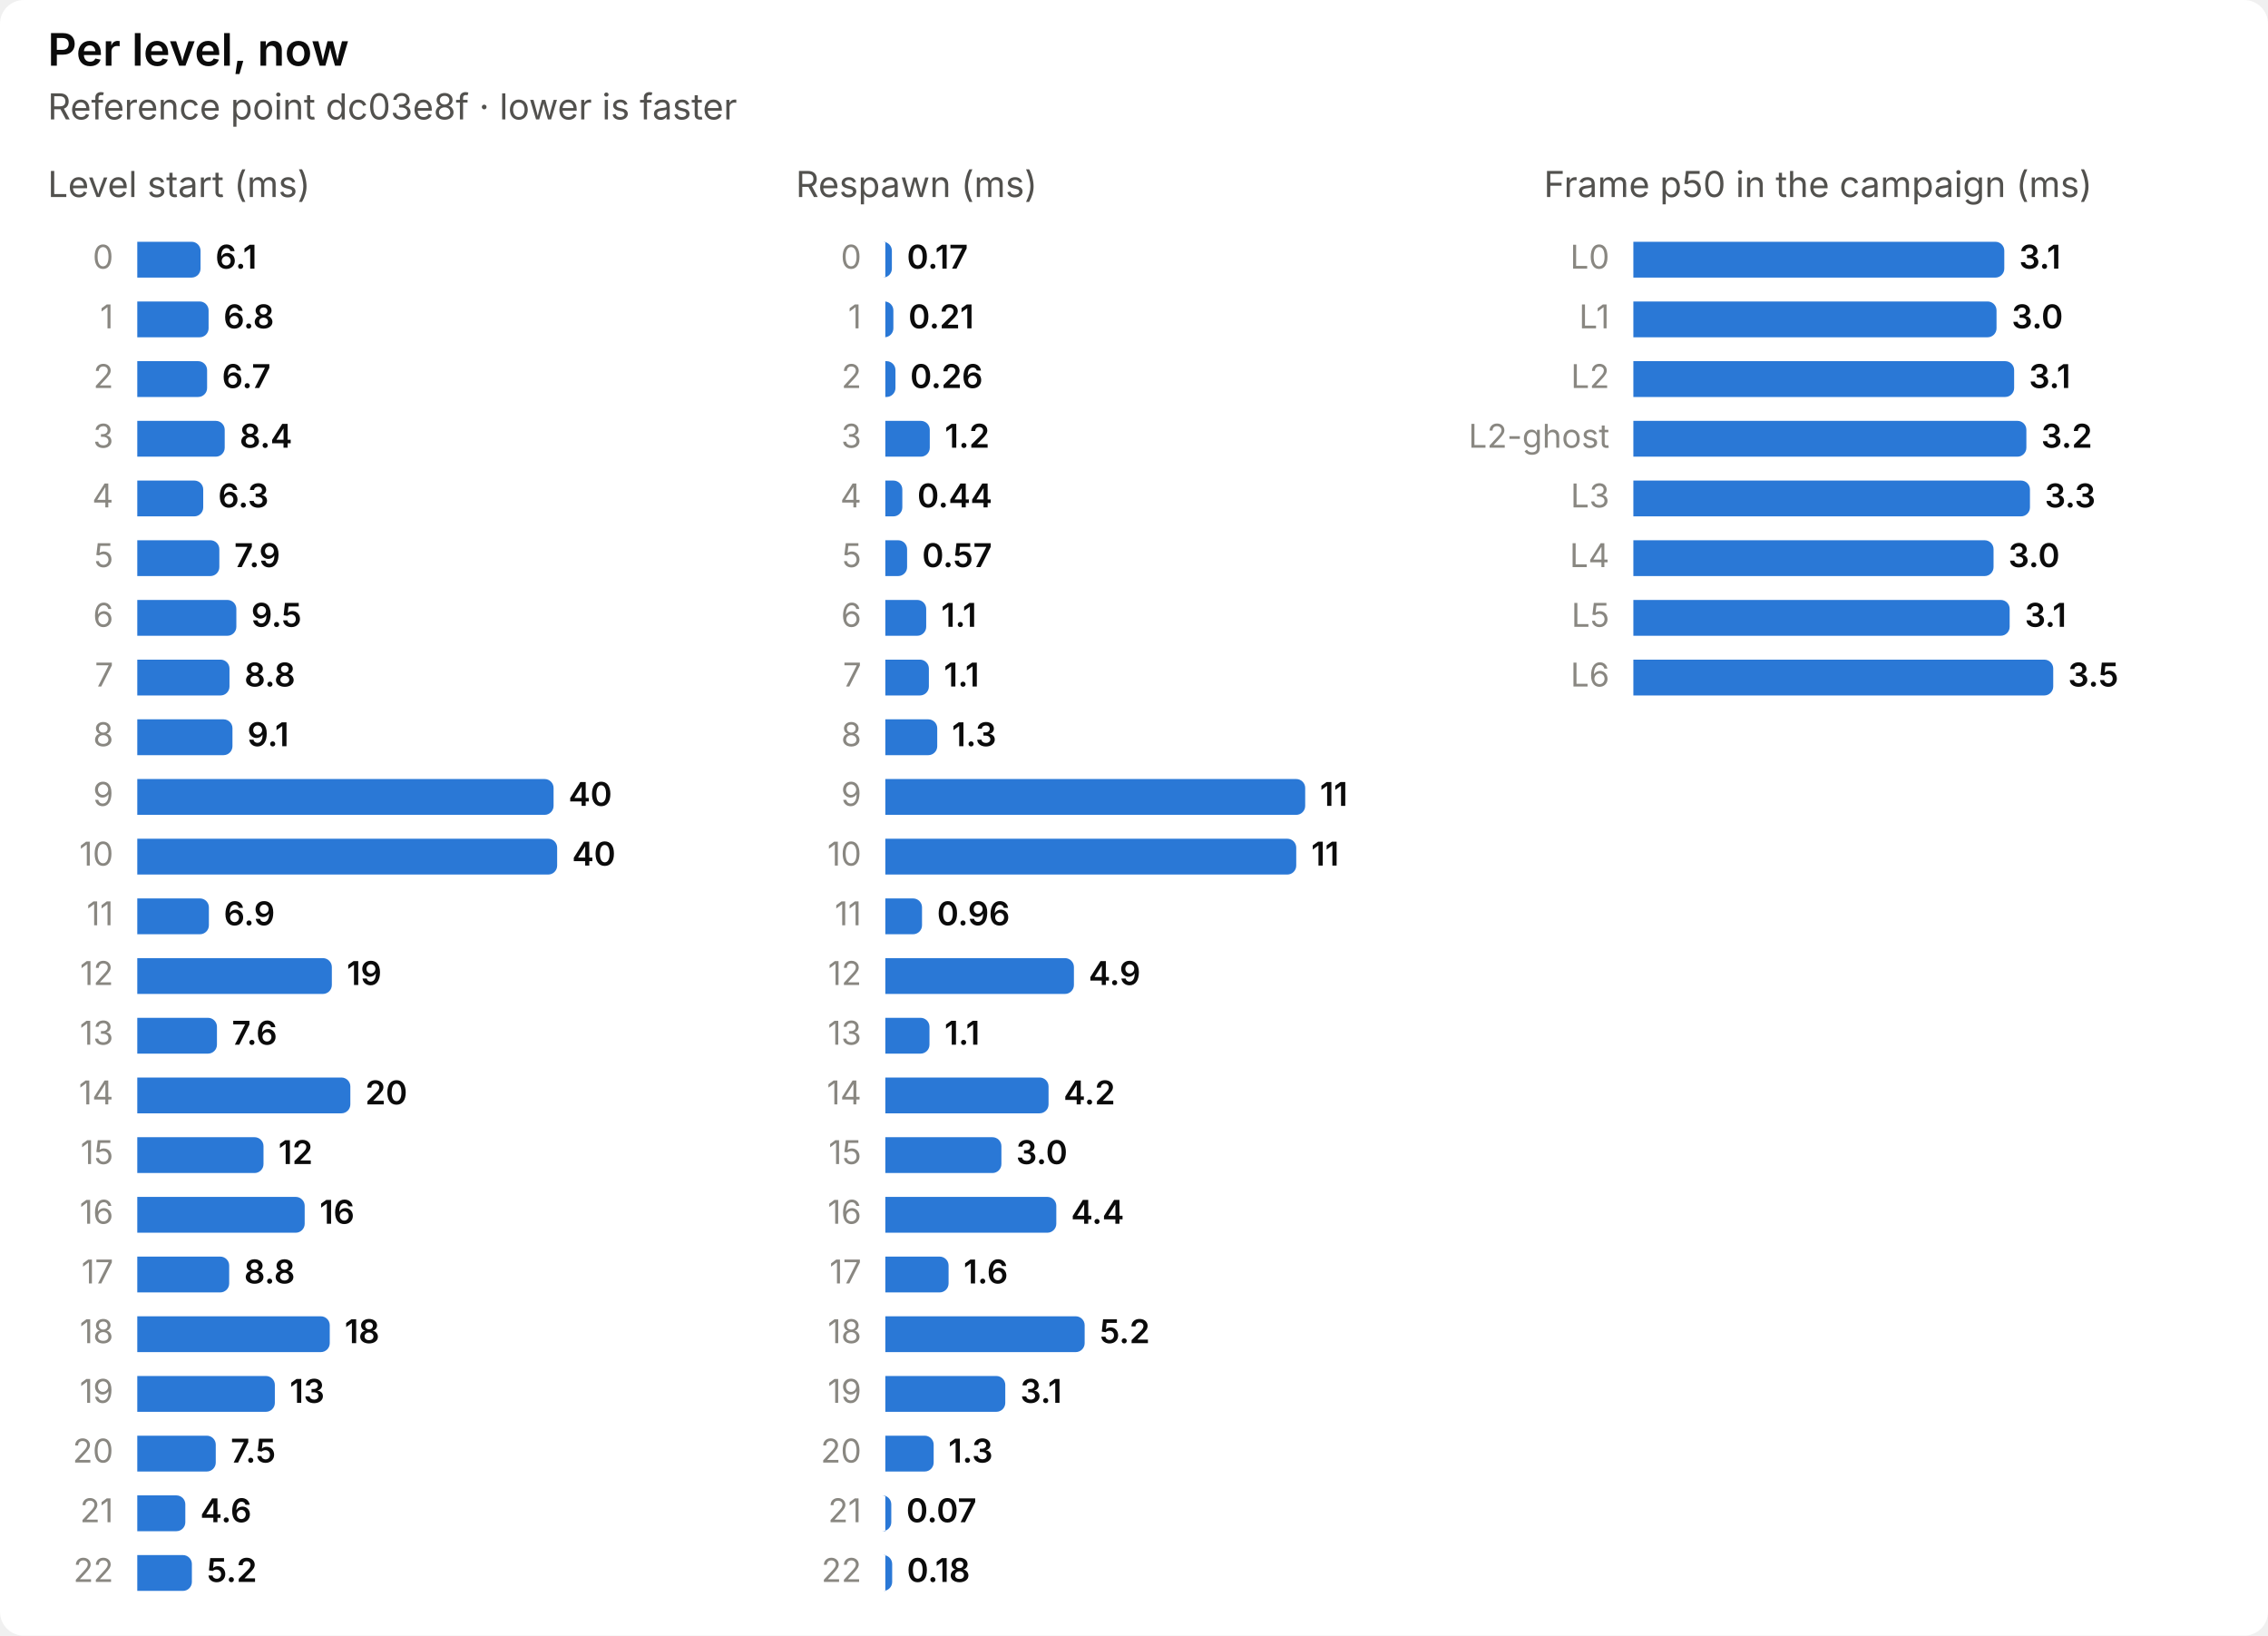
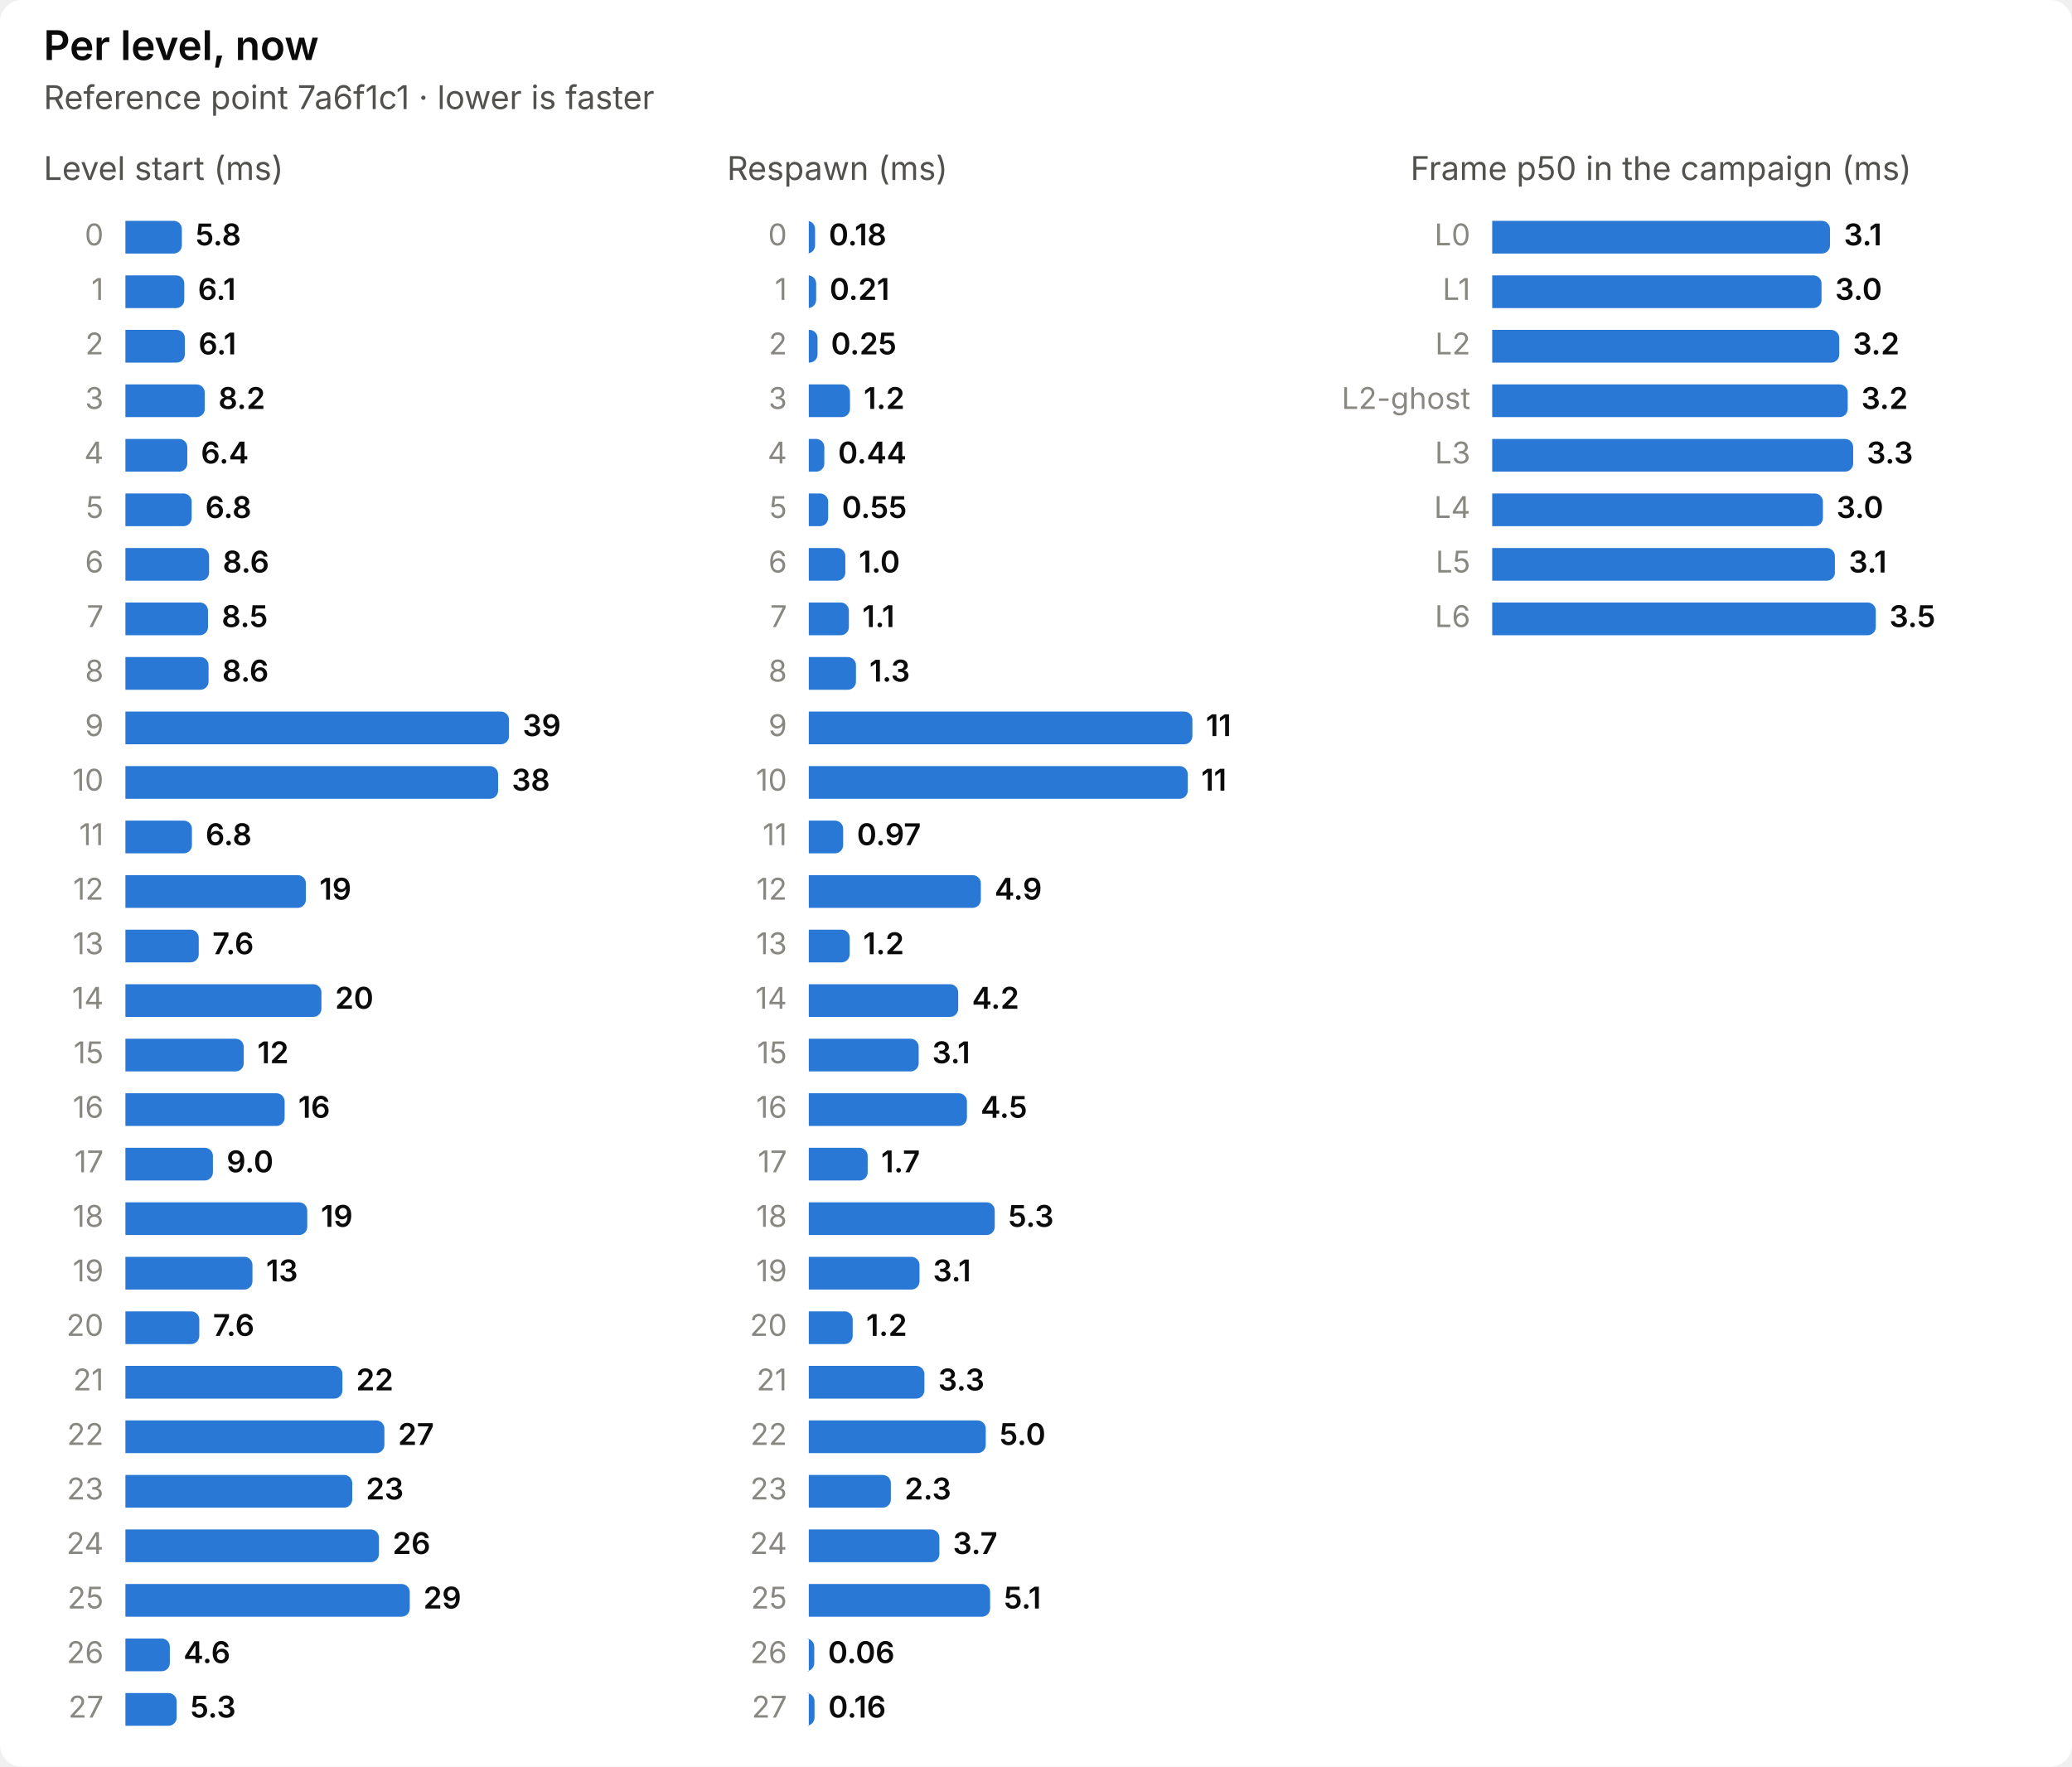
- <svg xmlns="http://www.w3.org/2000/svg" viewBox="0 0 760 548" width="760" height="548" role="img">
+ <svg xmlns="http://www.w3.org/2000/svg" viewBox="0 0 760 648" width="760" height="648" role="img">
  <style>text{font-family:system-ui,-apple-system,"Segoe UI",sans-serif}.t{font-size:15px;font-weight:600;fill:#0b0b0b} .s{font-size:12px;fill:#52514e}.a{font-size:11px;fill:#898781} .v{font-size:11px;font-weight:600;fill:#0b0b0b}.g{stroke:#e1e0d9;stroke-width:1} .b{stroke:#c3c2b7;stroke-width:1}.band{fill:#0b0b0b;fill-opacity:0.035} .tick{stroke:#898781;stroke-width:1}.l1{stroke:#2a78d6} .d1{fill:#2a78d6} .l2{stroke:#eb6834} .d2{fill:#eb6834}.ring{stroke:#ffffff;stroke-width:2}</style>
  <rect width="100%" height="100%" rx="8" fill="#ffffff" />
  <text class="t" x="16" y="22">Per level, now</text>
-   <text class="s" x="16" y="40">Reference point dc03e8f · lower is faster</text>
+   <text class="s" x="16" y="40">Reference point 7a6f1c1 · lower is faster</text>
  <text class="s" x="16.0" y="66">Level start (ms)</text>
  <text class="a" x="38.0" y="90" text-anchor="end">0</text>
-   <path class="d1" d="M46.0,81h18.2a3,3 0 0 1 3,3v6a3,3 0 0 1 -3,3h-18.2z" />
-   <text class="v" x="72.2" y="90">6.1</text>
+   <path class="d1" d="M46.0,81h17.7a3,3 0 0 1 3,3v6a3,3 0 0 1 -3,3h-17.7z" />
+   <text class="v" x="71.7" y="90">5.8</text>
  <text class="a" x="38.0" y="110" text-anchor="end">1</text>
-   <path class="d1" d="M46.0,101h20.9a3,3 0 0 1 3,3v6a3,3 0 0 1 -3,3h-20.9z" />
-   <text class="v" x="74.9" y="110">6.8</text>
+   <path class="d1" d="M46.0,101h18.6a3,3 0 0 1 3,3v6a3,3 0 0 1 -3,3h-18.6z" />
+   <text class="v" x="72.6" y="110">6.1</text>
  <text class="a" x="38.0" y="130" text-anchor="end">2</text>
-   <path class="d1" d="M46.0,121h20.4a3,3 0 0 1 3,3v6a3,3 0 0 1 -3,3h-20.4z" />
-   <text class="v" x="74.4" y="130">6.7</text>
+   <path class="d1" d="M46.0,121h18.8a3,3 0 0 1 3,3v6a3,3 0 0 1 -3,3h-18.8z" />
+   <text class="v" x="72.8" y="130">6.1</text>
  <text class="a" x="38.0" y="150" text-anchor="end">3</text>
-   <path class="d1" d="M46.0,141h26.3a3,3 0 0 1 3,3v6a3,3 0 0 1 -3,3h-26.3z" />
-   <text class="v" x="80.3" y="150">8.4</text>
+   <path class="d1" d="M46.0,141h26.1a3,3 0 0 1 3,3v6a3,3 0 0 1 -3,3h-26.1z" />
+   <text class="v" x="80.1" y="150">8.2</text>
  <text class="a" x="38.0" y="170" text-anchor="end">4</text>
-   <path class="d1" d="M46.0,161h19.1a3,3 0 0 1 3,3v6a3,3 0 0 1 -3,3h-19.1z" />
-   <text class="v" x="73.1" y="170">6.3</text>
+   <path class="d1" d="M46.0,161h19.7a3,3 0 0 1 3,3v6a3,3 0 0 1 -3,3h-19.7z" />
+   <text class="v" x="73.7" y="170">6.4</text>
  <text class="a" x="38.0" y="190" text-anchor="end">5</text>
-   <path class="d1" d="M46.0,181h24.5a3,3 0 0 1 3,3v6a3,3 0 0 1 -3,3h-24.5z" />
-   <text class="v" x="78.5" y="190">7.9</text>
+   <path class="d1" d="M46.0,181h21.3a3,3 0 0 1 3,3v6a3,3 0 0 1 -3,3h-21.3z" />
+   <text class="v" x="75.3" y="190">6.8</text>
  <text class="a" x="38.0" y="210" text-anchor="end">6</text>
-   <path class="d1" d="M46.0,201h30.2a3,3 0 0 1 3,3v6a3,3 0 0 1 -3,3h-30.2z" />
-   <text class="v" x="84.2" y="210">9.5</text>
+   <path class="d1" d="M46.0,201h27.7a3,3 0 0 1 3,3v6a3,3 0 0 1 -3,3h-27.7z" />
+   <text class="v" x="81.7" y="210">8.6</text>
  <text class="a" x="38.0" y="230" text-anchor="end">7</text>
-   <path class="d1" d="M46.0,221h27.9a3,3 0 0 1 3,3v6a3,3 0 0 1 -3,3h-27.9z" />
-   <text class="v" x="81.9" y="230">8.8</text>
+   <path class="d1" d="M46.0,221h27.3a3,3 0 0 1 3,3v6a3,3 0 0 1 -3,3h-27.3z" />
+   <text class="v" x="81.3" y="230">8.5</text>
  <text class="a" x="38.0" y="250" text-anchor="end">8</text>
-   <path class="d1" d="M46.0,241h28.9a3,3 0 0 1 3,3v6a3,3 0 0 1 -3,3h-28.9z" />
-   <text class="v" x="82.9" y="250">9.1</text>
+   <path class="d1" d="M46.0,241h27.5a3,3 0 0 1 3,3v6a3,3 0 0 1 -3,3h-27.5z" />
+   <text class="v" x="81.5" y="250">8.6</text>
  <text class="a" x="38.0" y="270" text-anchor="end">9</text>
-   <path class="d1" d="M46.0,261h136.5a3,3 0 0 1 3,3v6a3,3 0 0 1 -3,3h-136.5z" />
-   <text class="v" x="190.5" y="270">40</text>
+   <path class="d1" d="M46.0,261h137.7a3,3 0 0 1 3,3v6a3,3 0 0 1 -3,3h-137.7z" />
+   <text class="v" x="191.7" y="270">39</text>
  <text class="a" x="38.0" y="290" text-anchor="end">10</text>
-   <path class="d1" d="M46.0,281h137.7a3,3 0 0 1 3,3v6a3,3 0 0 1 -3,3h-137.7z" />
-   <text class="v" x="191.7" y="290">40</text>
+   <path class="d1" d="M46.0,281h133.7a3,3 0 0 1 3,3v6a3,3 0 0 1 -3,3h-133.7z" />
+   <text class="v" x="187.7" y="290">38</text>
  <text class="a" x="38.0" y="310" text-anchor="end">11</text>
-   <path class="d1" d="M46.0,301h21.0a3,3 0 0 1 3,3v6a3,3 0 0 1 -3,3h-21.0z" />
-   <text class="v" x="75.0" y="310">6.9</text>
+   <path class="d1" d="M46.0,301h21.4a3,3 0 0 1 3,3v6a3,3 0 0 1 -3,3h-21.4z" />
+   <text class="v" x="75.4" y="310">6.8</text>
  <text class="a" x="38.0" y="330" text-anchor="end">12</text>
-   <path class="d1" d="M46.0,321h62.2a3,3 0 0 1 3,3v6a3,3 0 0 1 -3,3h-62.2z" />
-   <text class="v" x="116.2" y="330">19</text>
+   <path class="d1" d="M46.0,321h63.2a3,3 0 0 1 3,3v6a3,3 0 0 1 -3,3h-63.2z" />
+   <text class="v" x="117.2" y="330">19</text>
  <text class="a" x="38.0" y="350" text-anchor="end">13</text>
-   <path class="d1" d="M46.0,341h23.7a3,3 0 0 1 3,3v6a3,3 0 0 1 -3,3h-23.7z" />
-   <text class="v" x="77.7" y="350">7.6</text>
+   <path class="d1" d="M46.0,341h23.9a3,3 0 0 1 3,3v6a3,3 0 0 1 -3,3h-23.9z" />
+   <text class="v" x="77.9" y="350">7.6</text>
  <text class="a" x="38.0" y="370" text-anchor="end">14</text>
-   <path class="d1" d="M46.0,361h68.4a3,3 0 0 1 3,3v6a3,3 0 0 1 -3,3h-68.4z" />
-   <text class="v" x="122.4" y="370">20</text>
+   <path class="d1" d="M46.0,361h68.9a3,3 0 0 1 3,3v6a3,3 0 0 1 -3,3h-68.9z" />
+   <text class="v" x="122.9" y="370">20</text>
  <text class="a" x="38.0" y="390" text-anchor="end">15</text>
-   <path class="d1" d="M46.0,381h39.3a3,3 0 0 1 3,3v6a3,3 0 0 1 -3,3h-39.3z" />
-   <text class="v" x="93.3" y="390">12</text>
+   <path class="d1" d="M46.0,381h40.4a3,3 0 0 1 3,3v6a3,3 0 0 1 -3,3h-40.4z" />
+   <text class="v" x="94.4" y="390">12</text>
  <text class="a" x="38.0" y="410" text-anchor="end">16</text>
-   <path class="d1" d="M46.0,401h53.1a3,3 0 0 1 3,3v6a3,3 0 0 1 -3,3h-53.1z" />
-   <text class="v" x="107.1" y="410">16</text>
+   <path class="d1" d="M46.0,401h55.4a3,3 0 0 1 3,3v6a3,3 0 0 1 -3,3h-55.4z" />
+   <text class="v" x="109.4" y="410">16</text>
  <text class="a" x="38.0" y="430" text-anchor="end">17</text>
-   <path class="d1" d="M46.0,421h27.8a3,3 0 0 1 3,3v6a3,3 0 0 1 -3,3h-27.8z" />
-   <text class="v" x="81.8" y="430">8.8</text>
+   <path class="d1" d="M46.0,421h29.1a3,3 0 0 1 3,3v6a3,3 0 0 1 -3,3h-29.1z" />
+   <text class="v" x="83.1" y="430">9.0</text>
  <text class="a" x="38.0" y="450" text-anchor="end">18</text>
-   <path class="d1" d="M46.0,441h61.5a3,3 0 0 1 3,3v6a3,3 0 0 1 -3,3h-61.5z" />
-   <text class="v" x="115.5" y="450">18</text>
+   <path class="d1" d="M46.0,441h63.7a3,3 0 0 1 3,3v6a3,3 0 0 1 -3,3h-63.7z" />
+   <text class="v" x="117.7" y="450">19</text>
  <text class="a" x="38.0" y="470" text-anchor="end">19</text>
-   <path class="d1" d="M46.0,461h43.1a3,3 0 0 1 3,3v6a3,3 0 0 1 -3,3h-43.1z" />
-   <text class="v" x="97.1" y="470">13</text>
+   <path class="d1" d="M46.0,461h43.6a3,3 0 0 1 3,3v6a3,3 0 0 1 -3,3h-43.6z" />
+   <text class="v" x="97.6" y="470">13</text>
  <text class="a" x="38.0" y="490" text-anchor="end">20</text>
-   <path class="d1" d="M46.0,481h23.3a3,3 0 0 1 3,3v6a3,3 0 0 1 -3,3h-23.3z" />
-   <text class="v" x="77.3" y="490">7.5</text>
+   <path class="d1" d="M46.0,481h24.1a3,3 0 0 1 3,3v6a3,3 0 0 1 -3,3h-24.1z" />
+   <text class="v" x="78.1" y="490">7.6</text>
  <text class="a" x="38.0" y="510" text-anchor="end">21</text>
-   <path class="d1" d="M46.0,501h13.1a3,3 0 0 1 3,3v6a3,3 0 0 1 -3,3h-13.1z" />
-   <text class="v" x="67.1" y="510">4.6</text>
+   <path class="d1" d="M46.0,501h76.6a3,3 0 0 1 3,3v6a3,3 0 0 1 -3,3h-76.6z" />
+   <text class="v" x="130.6" y="510">22</text>
  <text class="a" x="38.0" y="530" text-anchor="end">22</text>
-   <path class="d1" d="M46.0,521h15.3a3,3 0 0 1 3,3v6a3,3 0 0 1 -3,3h-15.3z" />
-   <text class="v" x="69.3" y="530">5.2</text>
+   <path class="d1" d="M46.0,521h92.0a3,3 0 0 1 3,3v6a3,3 0 0 1 -3,3h-92.0z" />
+   <text class="v" x="146.0" y="530">27</text>
+   <text class="a" x="38.0" y="550" text-anchor="end">23</text>
+   <path class="d1" d="M46.0,541h80.2a3,3 0 0 1 3,3v6a3,3 0 0 1 -3,3h-80.2z" />
+   <text class="v" x="134.2" y="550">23</text>
+   <text class="a" x="38.0" y="570" text-anchor="end">24</text>
+   <path class="d1" d="M46.0,561h90.0a3,3 0 0 1 3,3v6a3,3 0 0 1 -3,3h-90.0z" />
+   <text class="v" x="144.0" y="570">26</text>
+   <text class="a" x="38.0" y="590" text-anchor="end">25</text>
+   <path class="d1" d="M46.0,581h101.3a3,3 0 0 1 3,3v6a3,3 0 0 1 -3,3h-101.3z" />
+   <text class="v" x="155.3" y="590">29</text>
+   <text class="a" x="38.0" y="610" text-anchor="end">26</text>
+   <path class="d1" d="M46.0,601h13.3a3,3 0 0 1 3,3v6a3,3 0 0 1 -3,3h-13.3z" />
+   <text class="v" x="67.3" y="610">4.6</text>
+   <text class="a" x="38.0" y="630" text-anchor="end">27</text>
+   <path class="d1" d="M46.0,621h15.8a3,3 0 0 1 3,3v6a3,3 0 0 1 -3,3h-15.8z" />
+   <text class="v" x="69.8" y="630">5.3</text>
  <text class="s" x="266.667" y="66">Respawn (ms)</text>
  <text class="a" x="288.667" y="90" text-anchor="end">0</text>
-   <path class="d1" d="M296.667,81h-0.8a3,3 0 0 1 3,3v6a3,3 0 0 1 -3,3h0.8z" />
-   <text class="v" x="303.9" y="90">0.17</text>
+   <path class="d1" d="M296.667,81h-0.7a3,3 0 0 1 3,3v6a3,3 0 0 1 -3,3h0.7z" />
+   <text class="v" x="304.0" y="90">0.18</text>
  <text class="a" x="288.667" y="110" text-anchor="end">1</text>
  <path class="d1" d="M296.667,101h-0.3a3,3 0 0 1 3,3v6a3,3 0 0 1 -3,3h0.3z" />
-   <text class="v" x="304.4" y="110">0.21</text>
+   <text class="v" x="304.3" y="110">0.21</text>
  <text class="a" x="288.667" y="130" text-anchor="end">2</text>
-   <path class="d1" d="M296.667,121h0.4a3,3 0 0 1 3,3v6a3,3 0 0 1 -3,3h-0.4z" />
-   <text class="v" x="305.0" y="130">0.26</text>
+   <path class="d1" d="M296.667,121h0.2a3,3 0 0 1 3,3v6a3,3 0 0 1 -3,3h-0.2z" />
+   <text class="v" x="304.8" y="130">0.25</text>
  <text class="a" x="288.667" y="150" text-anchor="end">3</text>
-   <path class="d1" d="M296.667,141h11.9a3,3 0 0 1 3,3v6a3,3 0 0 1 -3,3h-11.9z" />
-   <text class="v" x="316.6" y="150">1.2</text>
+   <path class="d1" d="M296.667,141h12.1a3,3 0 0 1 3,3v6a3,3 0 0 1 -3,3h-12.1z" />
+   <text class="v" x="316.8" y="150">1.2</text>
  <text class="a" x="288.667" y="170" text-anchor="end">4</text>
  <path class="d1" d="M296.667,161h2.7a3,3 0 0 1 3,3v6a3,3 0 0 1 -3,3h-2.7z" />
  <text class="v" x="307.4" y="170">0.44</text>
  <text class="a" x="288.667" y="190" text-anchor="end">5</text>
-   <path class="d1" d="M296.667,181h4.3a3,3 0 0 1 3,3v6a3,3 0 0 1 -3,3h-4.3z" />
-   <text class="v" x="309.0" y="190">0.57</text>
+   <path class="d1" d="M296.667,181h4.1a3,3 0 0 1 3,3v6a3,3 0 0 1 -3,3h-4.1z" />
+   <text class="v" x="308.8" y="190">0.55</text>
  <text class="a" x="288.667" y="210" text-anchor="end">6</text>
-   <path class="d1" d="M296.667,201h10.7a3,3 0 0 1 3,3v6a3,3 0 0 1 -3,3h-10.7z" />
-   <text class="v" x="315.4" y="210">1.1</text>
+   <path class="d1" d="M296.667,201h10.4a3,3 0 0 1 3,3v6a3,3 0 0 1 -3,3h-10.4z" />
+   <text class="v" x="315.0" y="210">1.0</text>
  <text class="a" x="288.667" y="230" text-anchor="end">7</text>
-   <path class="d1" d="M296.667,221h11.6a3,3 0 0 1 3,3v6a3,3 0 0 1 -3,3h-11.6z" />
+   <path class="d1" d="M296.667,221h11.7a3,3 0 0 1 3,3v6a3,3 0 0 1 -3,3h-11.7z" />
  <text class="v" x="316.3" y="230">1.1</text>
  <text class="a" x="288.667" y="250" text-anchor="end">8</text>
-   <path class="d1" d="M296.667,241h14.4a3,3 0 0 1 3,3v6a3,3 0 0 1 -3,3h-14.4z" />
-   <text class="v" x="319.0" y="250">1.3</text>
+   <path class="d1" d="M296.667,241h14.3a3,3 0 0 1 3,3v6a3,3 0 0 1 -3,3h-14.3z" />
+   <text class="v" x="318.9" y="250">1.3</text>
  <text class="a" x="288.667" y="270" text-anchor="end">9</text>
  <path class="d1" d="M296.667,261h137.7a3,3 0 0 1 3,3v6a3,3 0 0 1 -3,3h-137.7z" />
  <text class="v" x="442.3" y="270">11</text>
  <text class="a" x="288.667" y="290" text-anchor="end">10</text>
-   <path class="d1" d="M296.667,281h134.7a3,3 0 0 1 3,3v6a3,3 0 0 1 -3,3h-134.7z" />
-   <text class="v" x="439.4" y="290">11</text>
+   <path class="d1" d="M296.667,281h136.0a3,3 0 0 1 3,3v6a3,3 0 0 1 -3,3h-136.0z" />
+   <text class="v" x="440.6" y="290">11</text>
  <text class="a" x="288.667" y="310" text-anchor="end">11</text>
-   <path class="d1" d="M296.667,301h9.3a3,3 0 0 1 3,3v6a3,3 0 0 1 -3,3h-9.3z" />
-   <text class="v" x="314.0" y="310">0.96</text>
+   <path class="d1" d="M296.667,301h9.6a3,3 0 0 1 3,3v6a3,3 0 0 1 -3,3h-9.6z" />
+   <text class="v" x="314.3" y="310">0.97</text>
  <text class="a" x="288.667" y="330" text-anchor="end">12</text>
-   <path class="d1" d="M296.667,321h60.2a3,3 0 0 1 3,3v6a3,3 0 0 1 -3,3h-60.2z" />
+   <path class="d1" d="M296.667,321h60.1a3,3 0 0 1 3,3v6a3,3 0 0 1 -3,3h-60.1z" />
  <text class="v" x="364.8" y="330">4.9</text>
  <text class="a" x="288.667" y="350" text-anchor="end">13</text>
-   <path class="d1" d="M296.667,341h11.8a3,3 0 0 1 3,3v6a3,3 0 0 1 -3,3h-11.8z" />
-   <text class="v" x="316.5" y="350">1.1</text>
+   <path class="d1" d="M296.667,341h12.0a3,3 0 0 1 3,3v6a3,3 0 0 1 -3,3h-12.0z" />
+   <text class="v" x="316.6" y="350">1.2</text>
  <text class="a" x="288.667" y="370" text-anchor="end">14</text>
-   <path class="d1" d="M296.667,361h51.7a3,3 0 0 1 3,3v6a3,3 0 0 1 -3,3h-51.7z" />
-   <text class="v" x="356.4" y="370">4.2</text>
+   <path class="d1" d="M296.667,361h51.8a3,3 0 0 1 3,3v6a3,3 0 0 1 -3,3h-51.8z" />
+   <text class="v" x="356.5" y="370">4.2</text>
  <text class="a" x="288.667" y="390" text-anchor="end">15</text>
-   <path class="d1" d="M296.667,381h35.9a3,3 0 0 1 3,3v6a3,3 0 0 1 -3,3h-35.9z" />
-   <text class="v" x="340.5" y="390">3.0</text>
+   <path class="d1" d="M296.667,381h37.3a3,3 0 0 1 3,3v6a3,3 0 0 1 -3,3h-37.3z" />
+   <text class="v" x="341.9" y="390">3.1</text>
  <text class="a" x="288.667" y="410" text-anchor="end">16</text>
-   <path class="d1" d="M296.667,401h54.3a3,3 0 0 1 3,3v6a3,3 0 0 1 -3,3h-54.3z" />
-   <text class="v" x="358.9" y="410">4.4</text>
+   <path class="d1" d="M296.667,401h55.0a3,3 0 0 1 3,3v6a3,3 0 0 1 -3,3h-55.0z" />
+   <text class="v" x="359.7" y="410">4.5</text>
  <text class="a" x="288.667" y="430" text-anchor="end">17</text>
-   <path class="d1" d="M296.667,421h18.2a3,3 0 0 1 3,3v6a3,3 0 0 1 -3,3h-18.2z" />
-   <text class="v" x="322.9" y="430">1.6</text>
+   <path class="d1" d="M296.667,421h18.6a3,3 0 0 1 3,3v6a3,3 0 0 1 -3,3h-18.6z" />
+   <text class="v" x="323.2" y="430">1.7</text>
  <text class="a" x="288.667" y="450" text-anchor="end">18</text>
-   <path class="d1" d="M296.667,441h63.8a3,3 0 0 1 3,3v6a3,3 0 0 1 -3,3h-63.8z" />
-   <text class="v" x="368.5" y="450">5.2</text>
+   <path class="d1" d="M296.667,441h65.2a3,3 0 0 1 3,3v6a3,3 0 0 1 -3,3h-65.2z" />
+   <text class="v" x="369.8" y="450">5.3</text>
  <text class="a" x="288.667" y="470" text-anchor="end">19</text>
-   <path class="d1" d="M296.667,461h37.2a3,3 0 0 1 3,3v6a3,3 0 0 1 -3,3h-37.2z" />
-   <text class="v" x="341.9" y="470">3.1</text>
+   <path class="d1" d="M296.667,461h37.6a3,3 0 0 1 3,3v6a3,3 0 0 1 -3,3h-37.6z" />
+   <text class="v" x="342.2" y="470">3.1</text>
  <text class="a" x="288.667" y="490" text-anchor="end">20</text>
-   <path class="d1" d="M296.667,481h13.2a3,3 0 0 1 3,3v6a3,3 0 0 1 -3,3h-13.2z" />
-   <text class="v" x="317.8" y="490">1.3</text>
+   <path class="d1" d="M296.667,481h13.1a3,3 0 0 1 3,3v6a3,3 0 0 1 -3,3h-13.1z" />
+   <text class="v" x="317.7" y="490">1.2</text>
  <text class="a" x="288.667" y="510" text-anchor="end">21</text>
-   <path class="d1" d="M296.667,501h-1.0a3,3 0 0 1 3,3v6a3,3 0 0 1 -3,3h1.0z" />
-   <text class="v" x="303.7" y="510">0.07</text>
+   <path class="d1" d="M296.667,501h39.4a3,3 0 0 1 3,3v6a3,3 0 0 1 -3,3h-39.4z" />
+   <text class="v" x="344.1" y="510">3.3</text>
  <text class="a" x="288.667" y="530" text-anchor="end">22</text>
-   <path class="d1" d="M296.667,521h-0.7a3,3 0 0 1 3,3v6a3,3 0 0 1 -3,3h0.7z" />
-   <text class="v" x="303.9" y="530">0.18</text>
+   <path class="d1" d="M296.667,521h61.9a3,3 0 0 1 3,3v6a3,3 0 0 1 -3,3h-61.9z" />
+   <text class="v" x="366.6" y="530">5.0</text>
+   <text class="a" x="288.667" y="550" text-anchor="end">23</text>
+   <path class="d1" d="M296.667,541h27.1a3,3 0 0 1 3,3v6a3,3 0 0 1 -3,3h-27.1z" />
+   <text class="v" x="331.8" y="550">2.3</text>
+   <text class="a" x="288.667" y="570" text-anchor="end">24</text>
+   <path class="d1" d="M296.667,561h44.9a3,3 0 0 1 3,3v6a3,3 0 0 1 -3,3h-44.9z" />
+   <text class="v" x="349.5" y="570">3.7</text>
+   <text class="a" x="288.667" y="590" text-anchor="end">25</text>
+   <path class="d1" d="M296.667,581h63.5a3,3 0 0 1 3,3v6a3,3 0 0 1 -3,3h-63.5z" />
+   <text class="v" x="368.2" y="590">5.1</text>
+   <text class="a" x="288.667" y="610" text-anchor="end">26</text>
+   <path class="d1" d="M296.667,601h-1.0a3,3 0 0 1 3,3v6a3,3 0 0 1 -3,3h1.0z" />
+   <text class="v" x="303.7" y="610">0.06</text>
+   <text class="a" x="288.667" y="630" text-anchor="end">27</text>
+   <path class="d1" d="M296.667,621h-0.9a3,3 0 0 1 3,3v6a3,3 0 0 1 -3,3h0.9z" />
+   <text class="v" x="303.8" y="630">0.16</text>
  <text class="s" x="517.333" y="66">Frame p50 in the campaign (ms)</text>
  <text class="a" x="539.333" y="90" text-anchor="end">L0</text>
-   <path class="d1" d="M547.333,81h121.3a3,3 0 0 1 3,3v6a3,3 0 0 1 -3,3h-121.3z" />
-   <text class="v" x="676.6" y="90">3.1</text>
+   <path class="d1" d="M547.333,81h120.9a3,3 0 0 1 3,3v6a3,3 0 0 1 -3,3h-120.9z" />
+   <text class="v" x="676.3" y="90">3.1</text>
  <text class="a" x="539.333" y="110" text-anchor="end">L1</text>
-   <path class="d1" d="M547.333,101h118.7a3,3 0 0 1 3,3v6a3,3 0 0 1 -3,3h-118.7z" />
-   <text class="v" x="674.1" y="110">3.0</text>
+   <path class="d1" d="M547.333,101h117.8a3,3 0 0 1 3,3v6a3,3 0 0 1 -3,3h-117.8z" />
+   <text class="v" x="673.1" y="110">3.0</text>
  <text class="a" x="539.333" y="130" text-anchor="end">L2</text>
-   <path class="d1" d="M547.333,121h124.6a3,3 0 0 1 3,3v6a3,3 0 0 1 -3,3h-124.6z" />
-   <text class="v" x="679.9" y="130">3.1</text>
+   <path class="d1" d="M547.333,121h124.3a3,3 0 0 1 3,3v6a3,3 0 0 1 -3,3h-124.3z" />
+   <text class="v" x="679.6" y="130">3.2</text>
  <text class="a" x="539.333" y="150" text-anchor="end">L2-ghost</text>
-   <path class="d1" d="M547.333,141h128.7a3,3 0 0 1 3,3v6a3,3 0 0 1 -3,3h-128.7z" />
-   <text class="v" x="684.0" y="150">3.2</text>
+   <path class="d1" d="M547.333,141h127.4a3,3 0 0 1 3,3v6a3,3 0 0 1 -3,3h-127.4z" />
+   <text class="v" x="682.7" y="150">3.2</text>
  <text class="a" x="539.333" y="170" text-anchor="end">L3</text>
-   <path class="d1" d="M547.333,161h129.9a3,3 0 0 1 3,3v6a3,3 0 0 1 -3,3h-129.9z" />
-   <text class="v" x="685.2" y="170">3.3</text>
+   <path class="d1" d="M547.333,161h129.4a3,3 0 0 1 3,3v6a3,3 0 0 1 -3,3h-129.4z" />
+   <text class="v" x="684.7" y="170">3.3</text>
  <text class="a" x="539.333" y="190" text-anchor="end">L4</text>
-   <path class="d1" d="M547.333,181h117.7a3,3 0 0 1 3,3v6a3,3 0 0 1 -3,3h-117.7z" />
-   <text class="v" x="673.0" y="190">3.0</text>
+   <path class="d1" d="M547.333,181h118.3a3,3 0 0 1 3,3v6a3,3 0 0 1 -3,3h-118.3z" />
+   <text class="v" x="673.6" y="190">3.0</text>
  <text class="a" x="539.333" y="210" text-anchor="end">L5</text>
-   <path class="d1" d="M547.333,201h123.1a3,3 0 0 1 3,3v6a3,3 0 0 1 -3,3h-123.1z" />
-   <text class="v" x="678.5" y="210">3.1</text>
+   <path class="d1" d="M547.333,201h122.7a3,3 0 0 1 3,3v6a3,3 0 0 1 -3,3h-122.7z" />
+   <text class="v" x="678.1" y="210">3.1</text>
  <text class="a" x="539.333" y="230" text-anchor="end">L6</text>
  <path class="d1" d="M547.333,221h137.7a3,3 0 0 1 3,3v6a3,3 0 0 1 -3,3h-137.7z" />
  <text class="v" x="693.0" y="230">3.5</text>
</svg>
